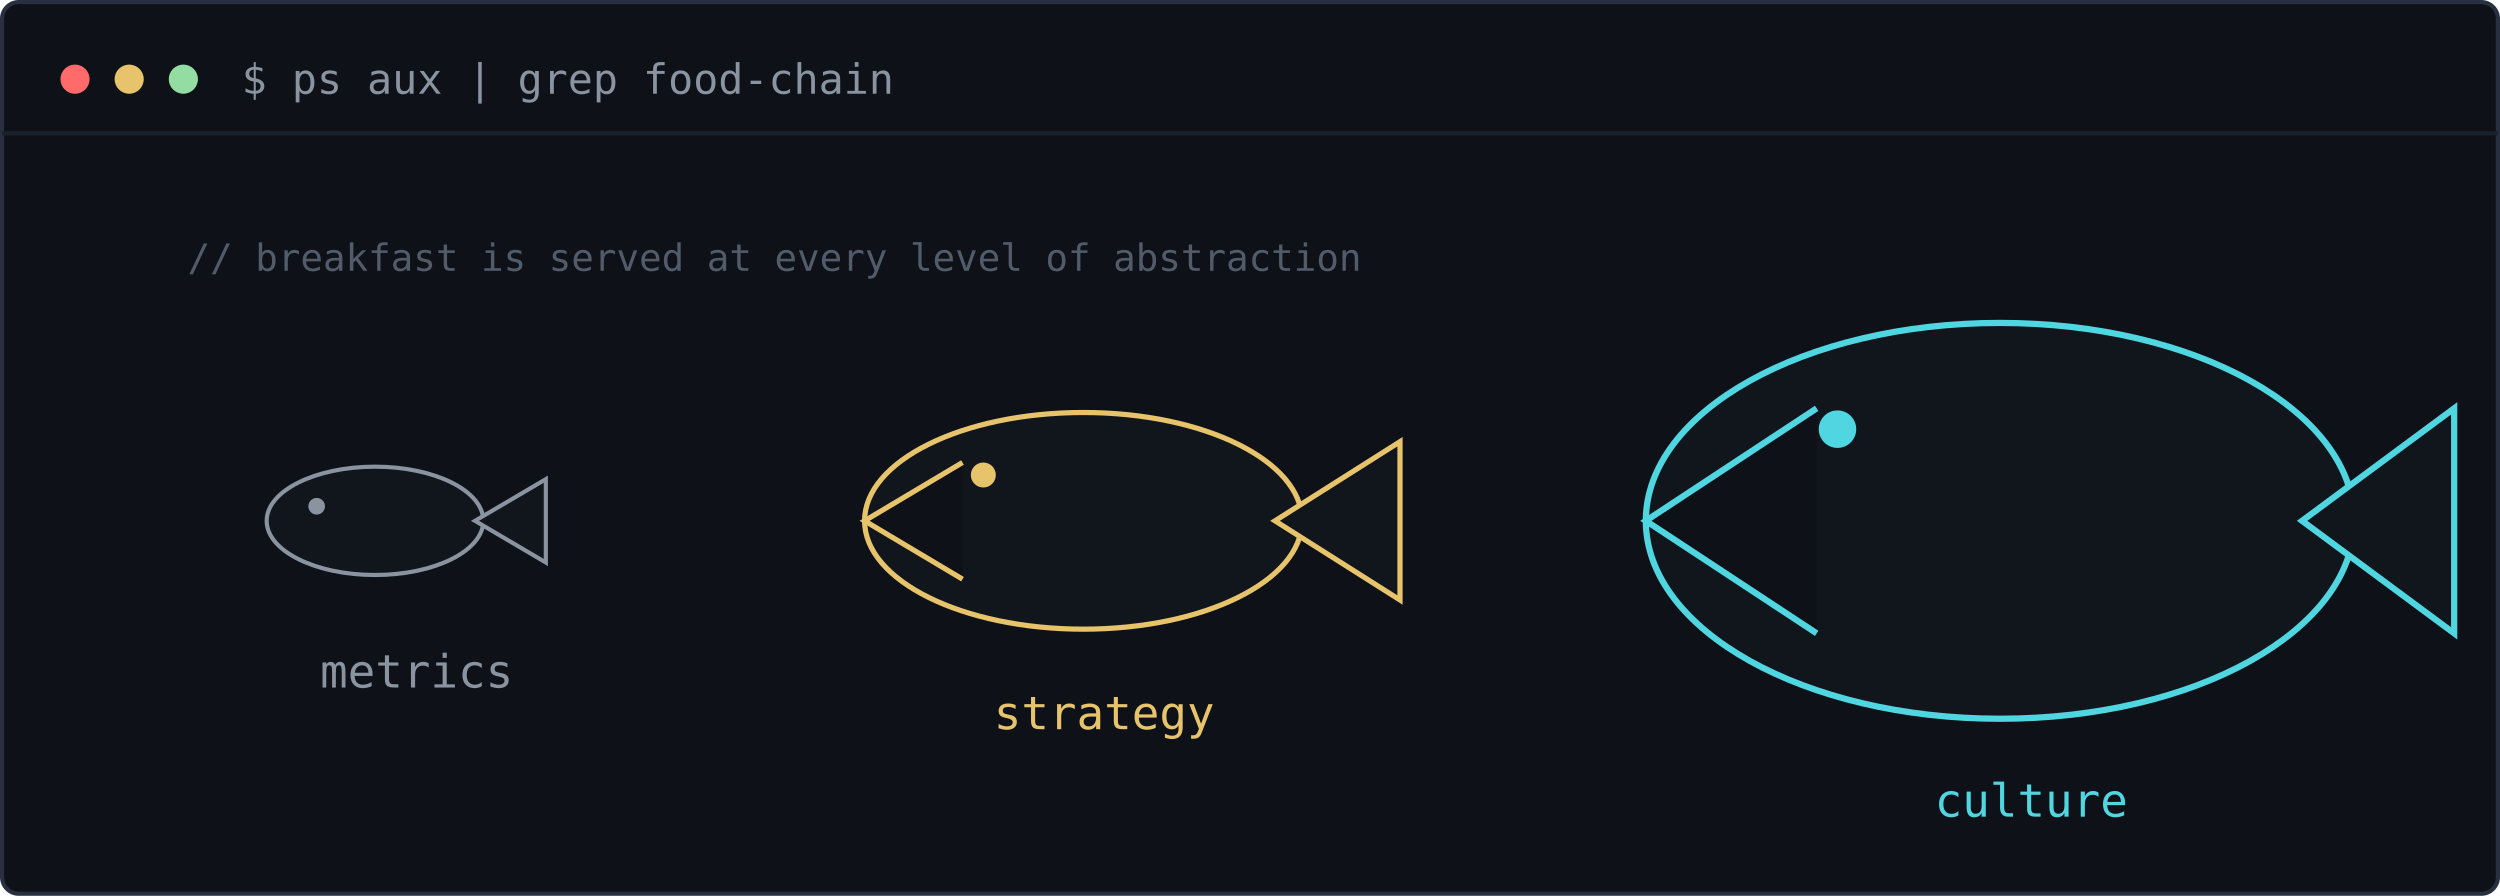
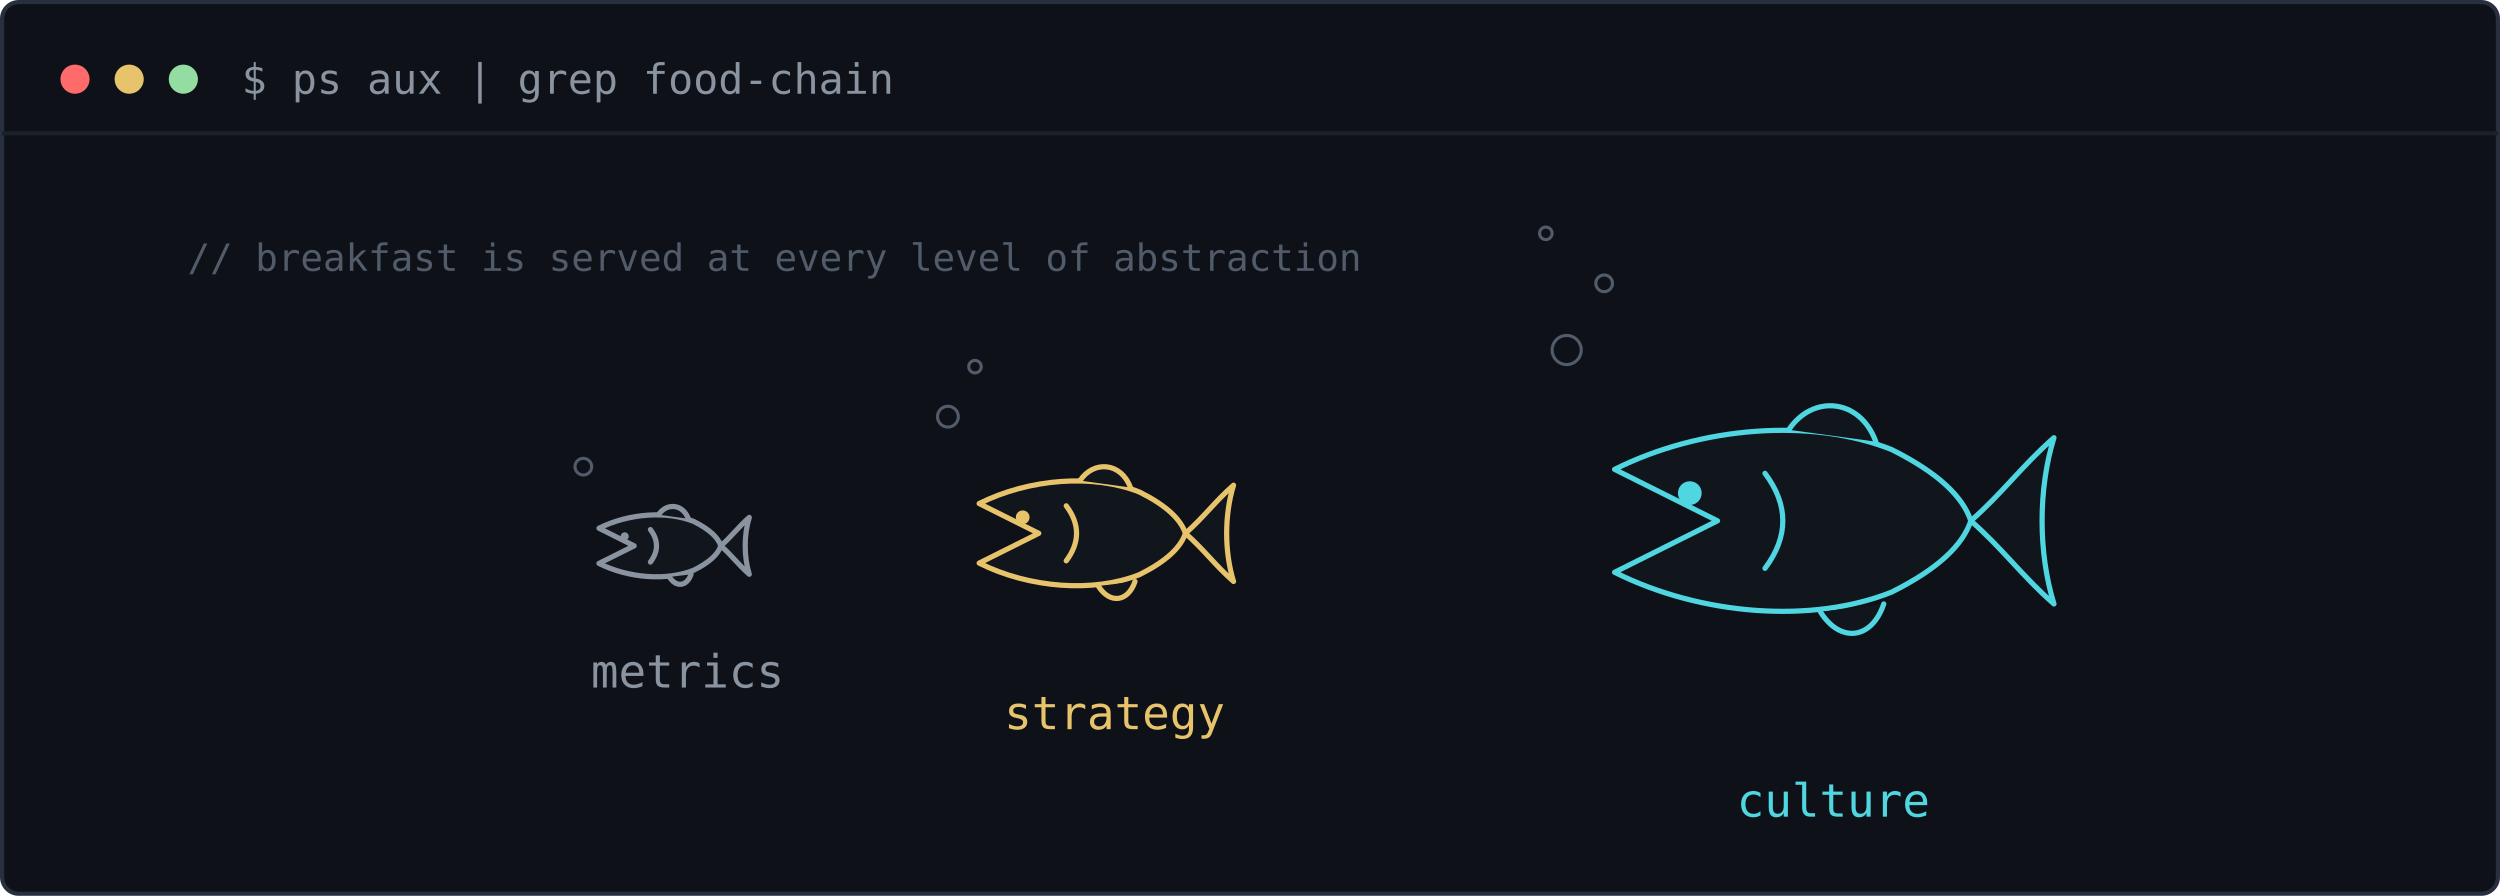
<svg xmlns="http://www.w3.org/2000/svg" viewBox="0 0 1200 430" role="img" aria-label="Three fish: culture eats strategy, strategy eats metrics">
+   <defs>
+     <g id="fish" fill="#11151c" stroke="currentColor" stroke-width="2.5" stroke-linejoin="round" stroke-linecap="round">
+       <path vector-effect="non-scaling-stroke" d="M -50 -13         C -28 -24, 0 -26, 20 -18         C 32 -12, 38 -6, 40 0         C 38 6, 32 12, 20 18         C 0 26, -28 24, -50 13         L -24 0         Z" />
+       <path vector-effect="non-scaling-stroke" d="M 40 0         C 48 -7, 53 -14, 61 -21         C 57 -8, 57 8, 61 21         C 53 14, 48 7, 40 0         Z" />
+       <path vector-effect="non-scaling-stroke" d="M -6 -23 C 0 -32, 12 -31, 16 -20" />
+       <path vector-effect="non-scaling-stroke" d="M 2 23 C 7 31, 15 30, 18 21" />
+       <path vector-effect="non-scaling-stroke" fill="none" d="M -12 -12 C -6 -4, -6 4, -12 12" />
+       <circle vector-effect="non-scaling-stroke" cx="-31" cy="-7" r="3" fill="currentColor" stroke="none" />
+     </g>
+   </defs>
  <rect x="1" y="1" width="1198" height="428" rx="8" fill="#0e1117" stroke="#283040" stroke-width="2" />
  <circle cx="36" cy="38" r="7" fill="#ff6b6b" />
  <circle cx="62" cy="38" r="7" fill="#e7c46b" />
  <circle cx="88" cy="38" r="7" fill="#93dca2" />
  <text x="116" y="45" font-family="'JetBrains Mono', ui-monospace, 'SF Mono', Menlo, Consolas, monospace" font-size="20" fill="#8a93a0">$ ps aux | grep food-chain</text>
  <line x1="1" y1="64" x2="1199" y2="64" stroke="#1b212b" stroke-width="2" />
-   <g>
-     <ellipse cx="180" cy="250" rx="52" ry="26" fill="#11151c" stroke="#8a93a0" stroke-width="2" />
-     <polygon points="228,250 262,230 262,270" fill="#11151c" stroke="#8a93a0" stroke-width="2" />
-     <circle cx="152" cy="243" r="4" fill="#8a93a0" />
-   </g>
-   <g>
-     <ellipse cx="520" cy="250" rx="105" ry="52" fill="#11151c" stroke="#e7c46b" stroke-width="2.5" />
-     <polygon points="612,250 672,212 672,288" fill="#11151c" stroke="#e7c46b" stroke-width="2.5" />
-     <polygon points="415,250 462,222 462,278" fill="#0e1117" />
-     <path d="M 462 222 L 415 250 L 462 278" fill="none" stroke="#e7c46b" stroke-width="2.5" />
-     <circle cx="472" cy="228" r="6" fill="#e7c46b" />
-   </g>
-   <g>
-     <ellipse cx="960" cy="250" rx="170" ry="95" fill="#11151c" stroke="#4fd6e0" stroke-width="3" />
-     <polygon points="1105,250 1178,196 1178,304" fill="#11151c" stroke="#4fd6e0" stroke-width="3" />
-     <polygon points="790,250 872,196 872,304" fill="#0e1117" />
-     <path d="M 872 196 L 790 250 L 872 304" fill="none" stroke="#4fd6e0" stroke-width="3" />
-     <circle cx="882" cy="206" r="9" fill="#4fd6e0" />
+   <use href="#fish" color="#8a93a0" transform="translate(320 262) scale(0.65)" />
+   <use href="#fish" color="#e7c46b" transform="translate(525 256) scale(1.1)" />
+   <use href="#fish" color="#4fd6e0" transform="translate(870 250) scale(1.9)" />
+   <g fill="none" stroke="#515b69" stroke-width="1.5">
+     <circle cx="280" cy="224" r="4" />
+     <circle cx="455" cy="200" r="5" />
+     <circle cx="468" cy="176" r="3" />
+     <circle cx="752" cy="168" r="7" />
+     <circle cx="770" cy="136" r="4" />
+     <circle cx="742" cy="112" r="3" />
  </g>
  <g font-family="'JetBrains Mono', ui-monospace, 'SF Mono', Menlo, Consolas, monospace" font-size="22" text-anchor="middle">
-     <text x="200" y="330" fill="#8a93a0">metrics</text>
-     <text x="530" y="350" fill="#e7c46b">strategy</text>
-     <text x="975" y="392" fill="#4fd6e0">culture</text>
+     <text x="330" y="330" fill="#8a93a0">metrics</text>
+     <text x="535" y="350" fill="#e7c46b">strategy</text>
+     <text x="880" y="392" fill="#4fd6e0">culture</text>
  </g>
  <text x="90" y="130" font-family="'JetBrains Mono', ui-monospace, 'SF Mono', Menlo, Consolas, monospace" font-size="18" fill="#515b69">// breakfast is served at every level of abstraction</text>
</svg>
